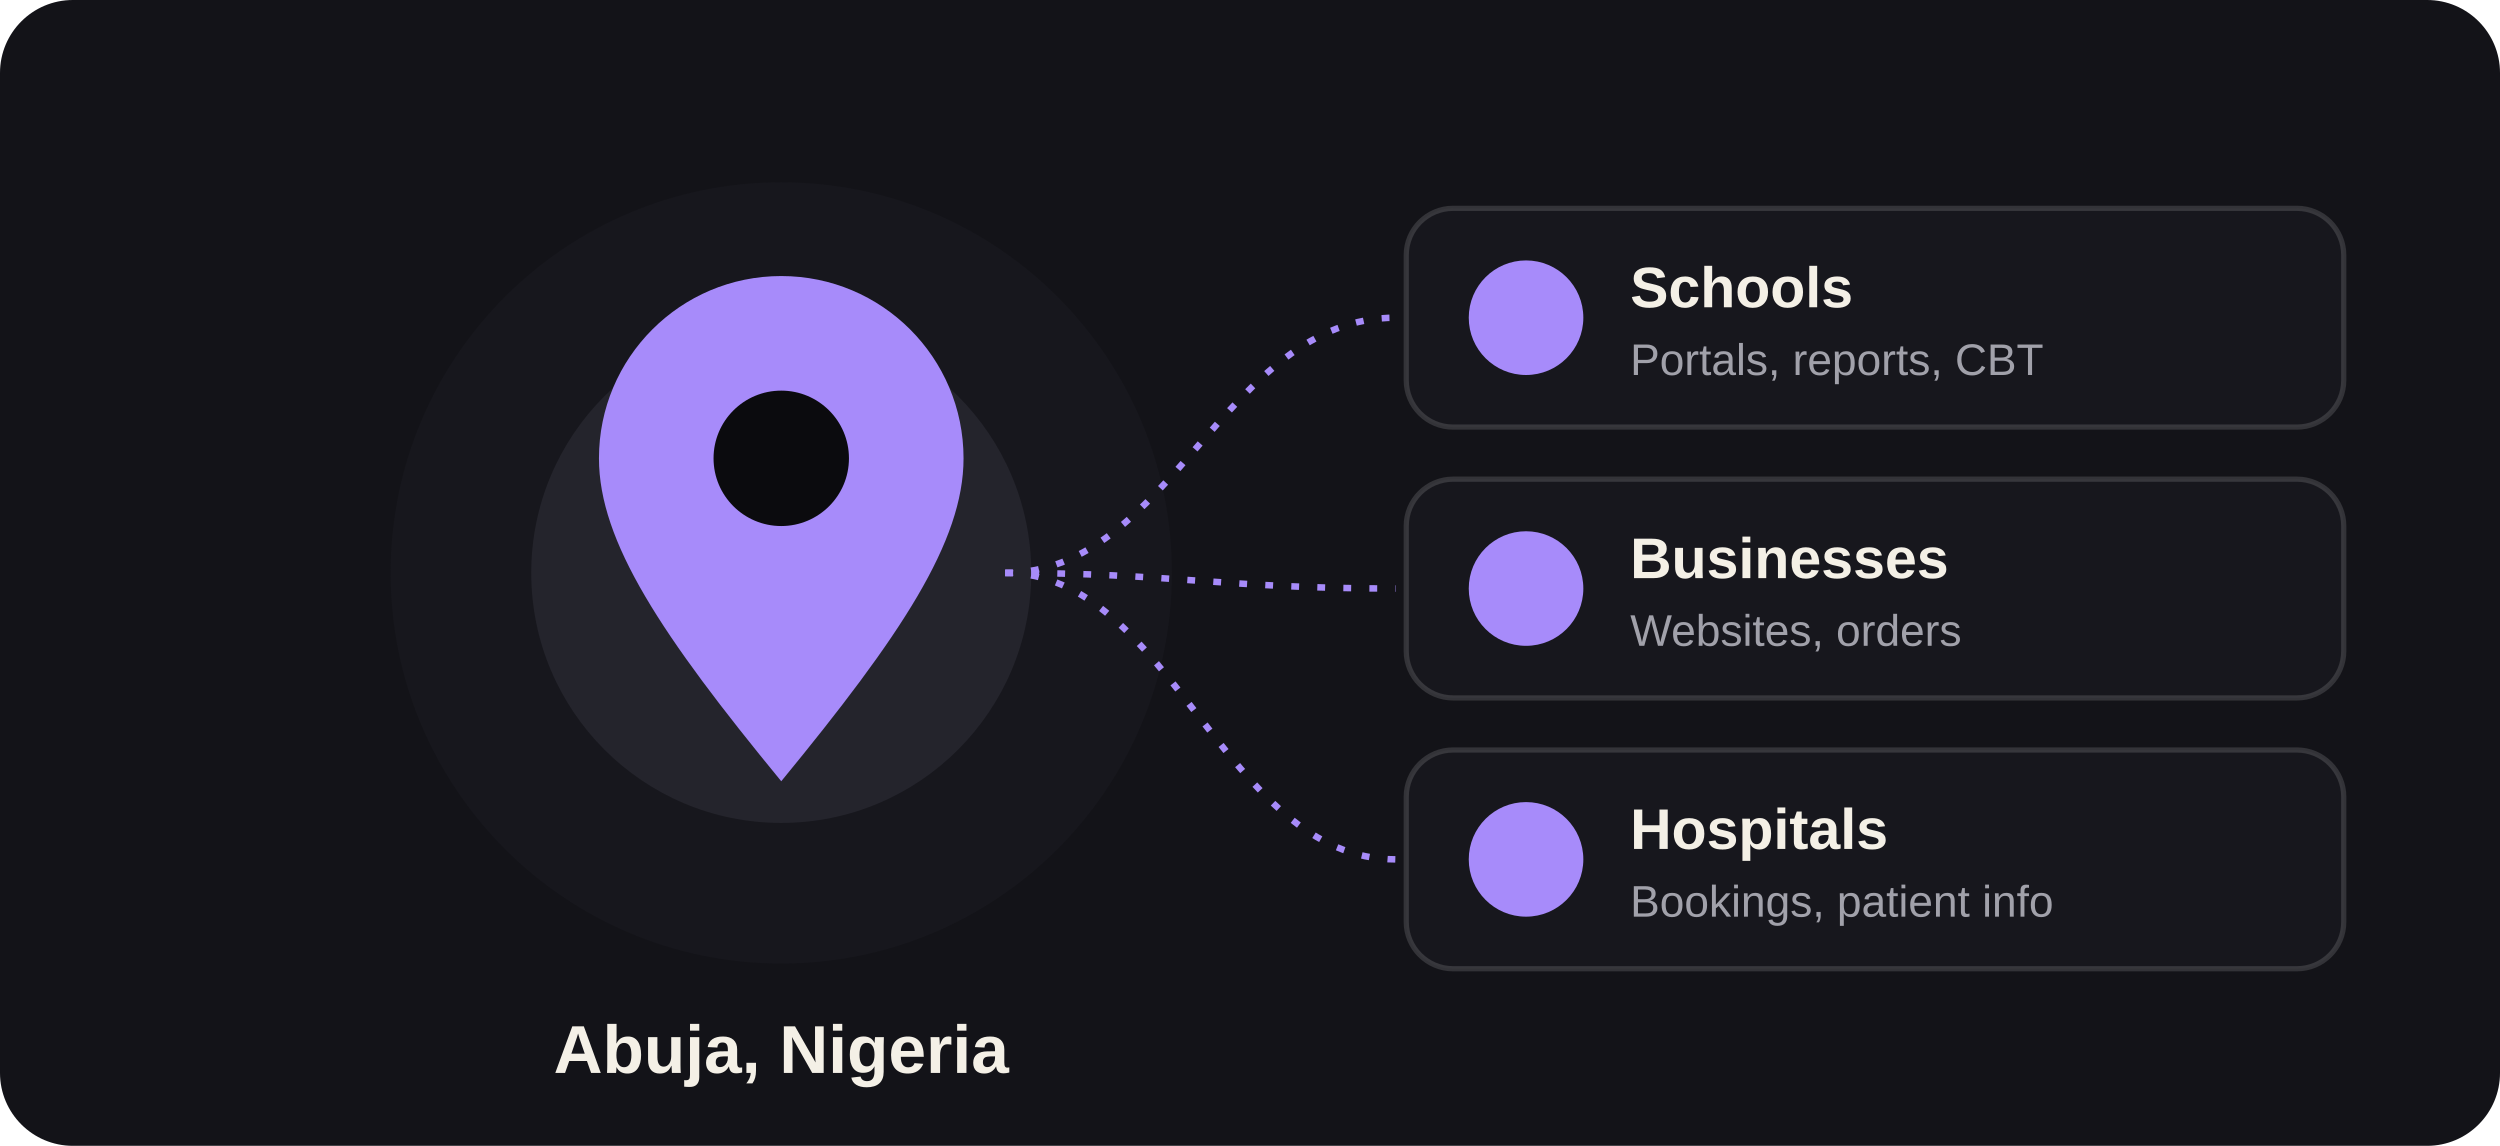
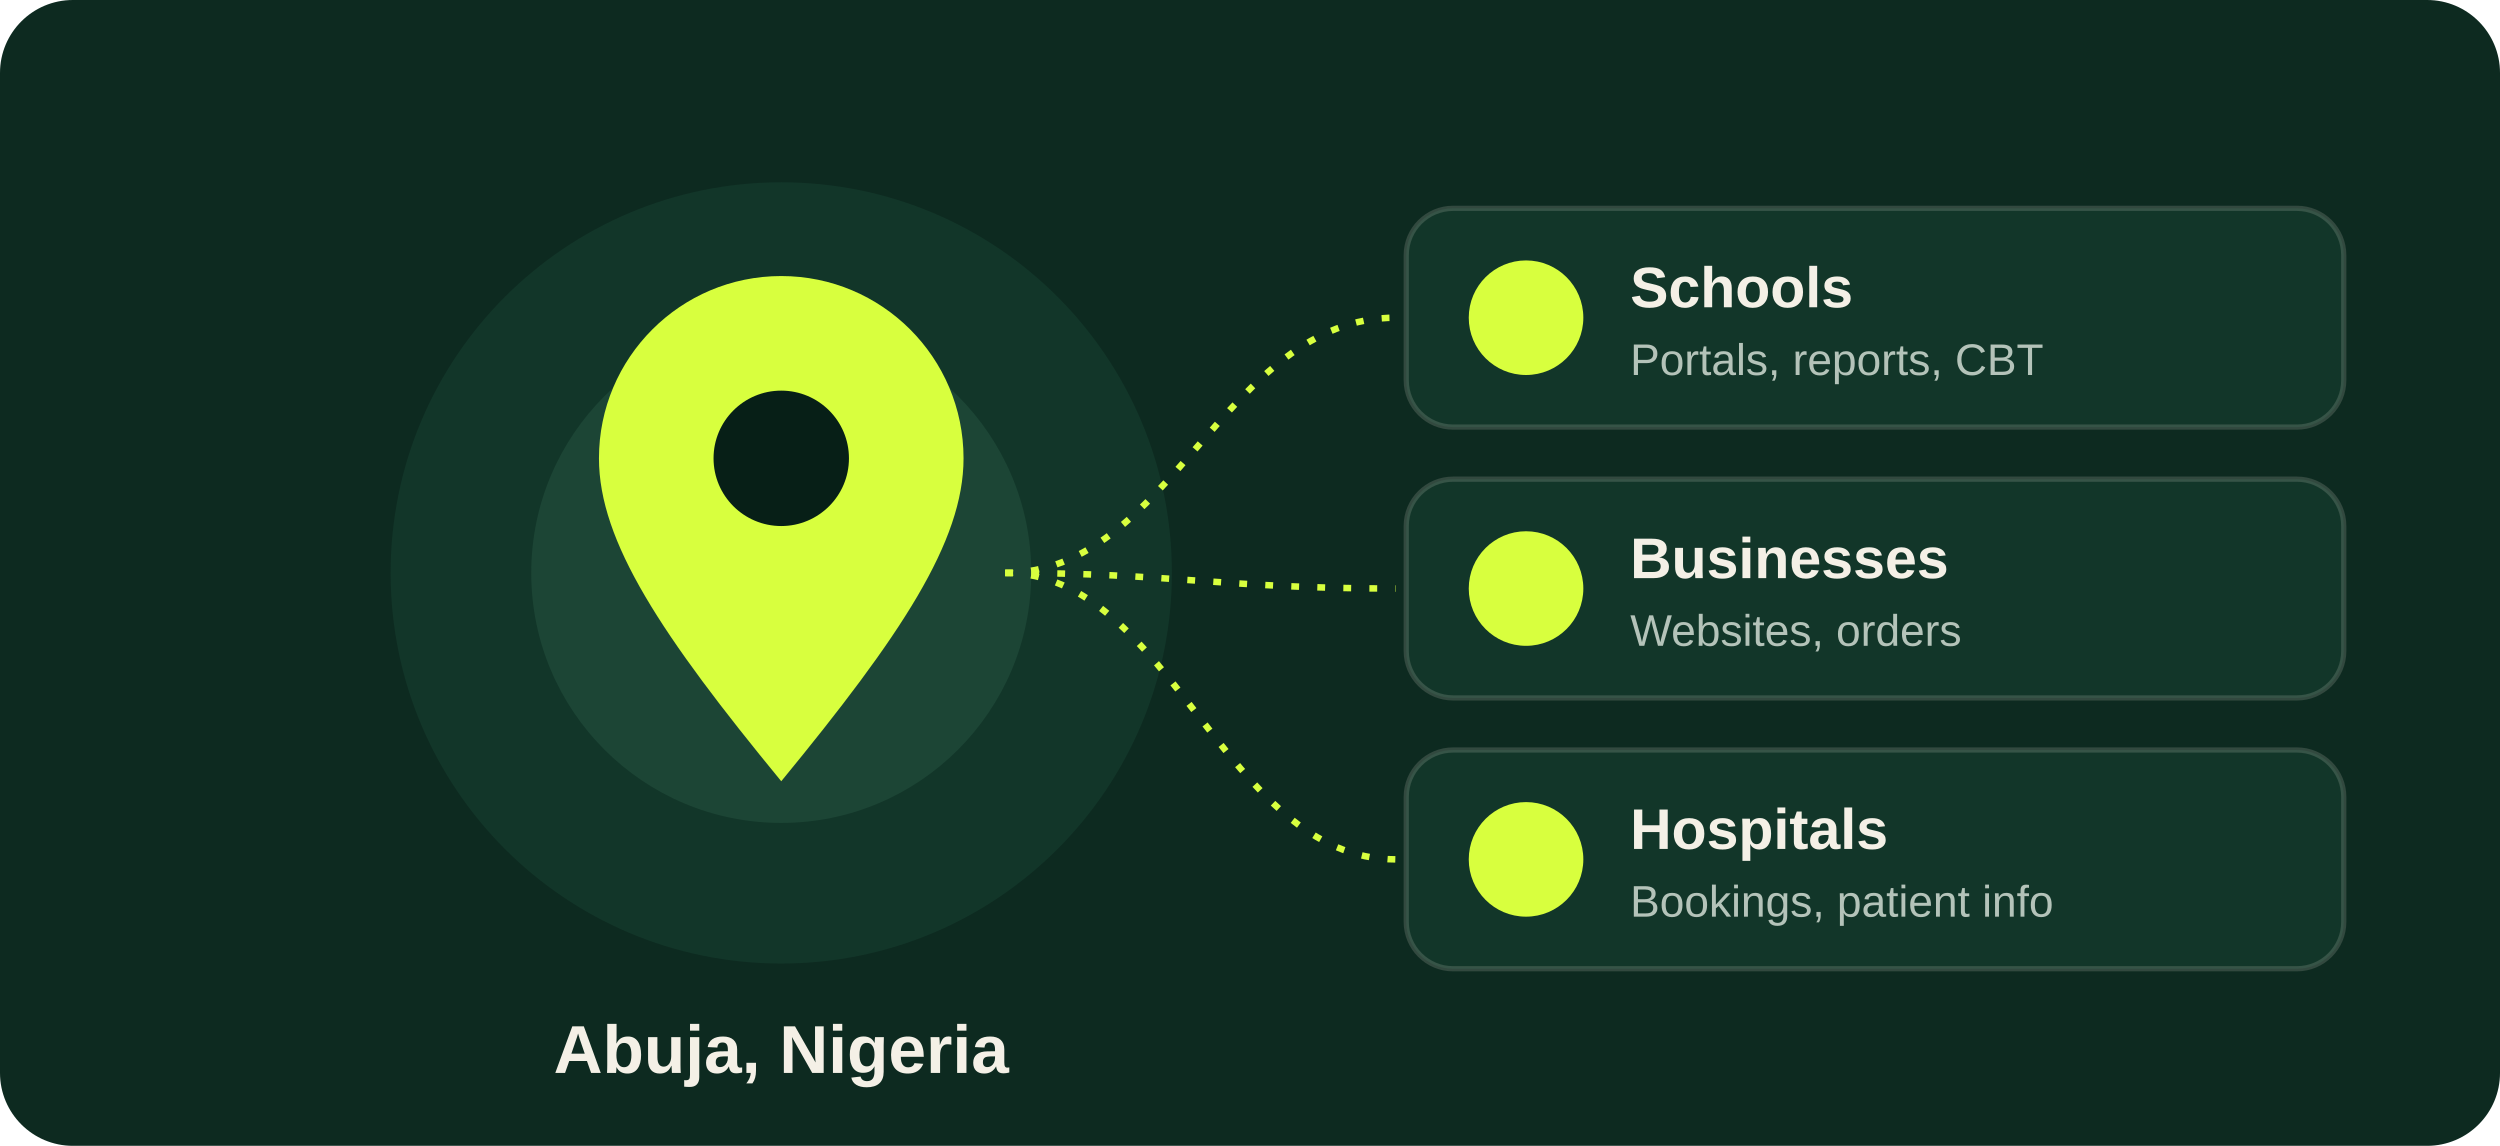
<svg xmlns="http://www.w3.org/2000/svg" viewBox="0 0 960 440" role="img" aria-labelledby="t">
-   <rect x="0" y="0" width="960" height="440" rx="28" fill="#131318" />
-   <circle cx="300" cy="220" r="150" fill="#17171d" />
-   <circle cx="300" cy="220" r="96" fill="#24242c" />
-   <path d="M300 300c-46-56-70-92-70-124a70 70 0 0 1 140 0c0 32-24 68-70 124z" fill="#a78bfa" />
-   <circle cx="300" cy="176" r="26" fill="#0b0b0e" />
+   <rect x="0" y="0" width="960" height="440" rx="28" fill="#0d2a20" />
+   <circle cx="300" cy="220" r="150" fill="#123629" />
+   <circle cx="300" cy="220" r="96" fill="#1c4535" />
+   <path d="M300 300c-46-56-70-92-70-124a70 70 0 0 1 140 0c0 32-24 68-70 124z" fill="#d8ff3e" />
+   <circle cx="300" cy="176" r="26" fill="#071f17" />
  <text x="300" y="412" font-family="Arial,Helvetica,sans-serif" font-size="26" font-weight="800" fill="#f4f0e6" text-anchor="middle">Abuja, Nigeria</text>
-   <rect x="540" y="80" width="360" height="84" rx="18" fill="#17171d" stroke="rgba(255,255,255,.14)" stroke-width="2" />
-   <circle cx="586" cy="122" r="22" fill="#a78bfa" />
+   <rect x="540" y="80" width="360" height="84" rx="18" fill="#123629" stroke="rgba(244,240,230,.16)" stroke-width="2" />
+   <circle cx="586" cy="122" r="22" fill="#d8ff3e" />
  <text x="626" y="118" font-family="Arial,Helvetica,sans-serif" font-size="22" font-weight="800" fill="#f4f0e6" text-anchor="start">Schools</text>
-   <text x="626" y="144" font-family="Arial,Helvetica,sans-serif" font-size="17" font-weight="400" fill="#a1a1aa" text-anchor="start">Portals, reports, CBT</text>
-   <path d="M386 220 C450 220 470 122 536 122" stroke="#a78bfa" stroke-width="2.5" fill="none" stroke-dasharray="3 7" />
-   <rect x="540" y="184" width="360" height="84" rx="18" fill="#17171d" stroke="rgba(255,255,255,.14)" stroke-width="2" />
-   <circle cx="586" cy="226" r="22" fill="#a78bfa" />
+   <text x="626" y="144" font-family="Arial,Helvetica,sans-serif" font-size="17" font-weight="400" fill="#b4c3b9" text-anchor="start">Portals, reports, CBT</text>
+   <path d="M386 220 C450 220 470 122 536 122" stroke="#d8ff3e" stroke-width="2.5" fill="none" stroke-dasharray="3 7" />
+   <rect x="540" y="184" width="360" height="84" rx="18" fill="#123629" stroke="rgba(244,240,230,.16)" stroke-width="2" />
+   <circle cx="586" cy="226" r="22" fill="#d8ff3e" />
  <text x="626" y="222" font-family="Arial,Helvetica,sans-serif" font-size="22" font-weight="800" fill="#f4f0e6" text-anchor="start">Businesses</text>
-   <text x="626" y="248" font-family="Arial,Helvetica,sans-serif" font-size="17" font-weight="400" fill="#a1a1aa" text-anchor="start">Websites, orders</text>
-   <path d="M386 220 C450 220 470 226 536 226" stroke="#a78bfa" stroke-width="2.5" fill="none" stroke-dasharray="3 7" />
-   <rect x="540" y="288" width="360" height="84" rx="18" fill="#17171d" stroke="rgba(255,255,255,.14)" stroke-width="2" />
-   <circle cx="586" cy="330" r="22" fill="#a78bfa" />
+   <text x="626" y="248" font-family="Arial,Helvetica,sans-serif" font-size="17" font-weight="400" fill="#b4c3b9" text-anchor="start">Websites, orders</text>
+   <path d="M386 220 C450 220 470 226 536 226" stroke="#d8ff3e" stroke-width="2.5" fill="none" stroke-dasharray="3 7" />
+   <rect x="540" y="288" width="360" height="84" rx="18" fill="#123629" stroke="rgba(244,240,230,.16)" stroke-width="2" />
+   <circle cx="586" cy="330" r="22" fill="#d8ff3e" />
  <text x="626" y="326" font-family="Arial,Helvetica,sans-serif" font-size="22" font-weight="800" fill="#f4f0e6" text-anchor="start">Hospitals</text>
-   <text x="626" y="352" font-family="Arial,Helvetica,sans-serif" font-size="17" font-weight="400" fill="#a1a1aa" text-anchor="start">Bookings, patient info</text>
-   <path d="M386 220 C450 220 470 330 536 330" stroke="#a78bfa" stroke-width="2.5" fill="none" stroke-dasharray="3 7" />
+   <text x="626" y="352" font-family="Arial,Helvetica,sans-serif" font-size="17" font-weight="400" fill="#b4c3b9" text-anchor="start">Bookings, patient info</text>
+   <path d="M386 220 C450 220 470 330 536 330" stroke="#d8ff3e" stroke-width="2.5" fill="none" stroke-dasharray="3 7" />
</svg>
